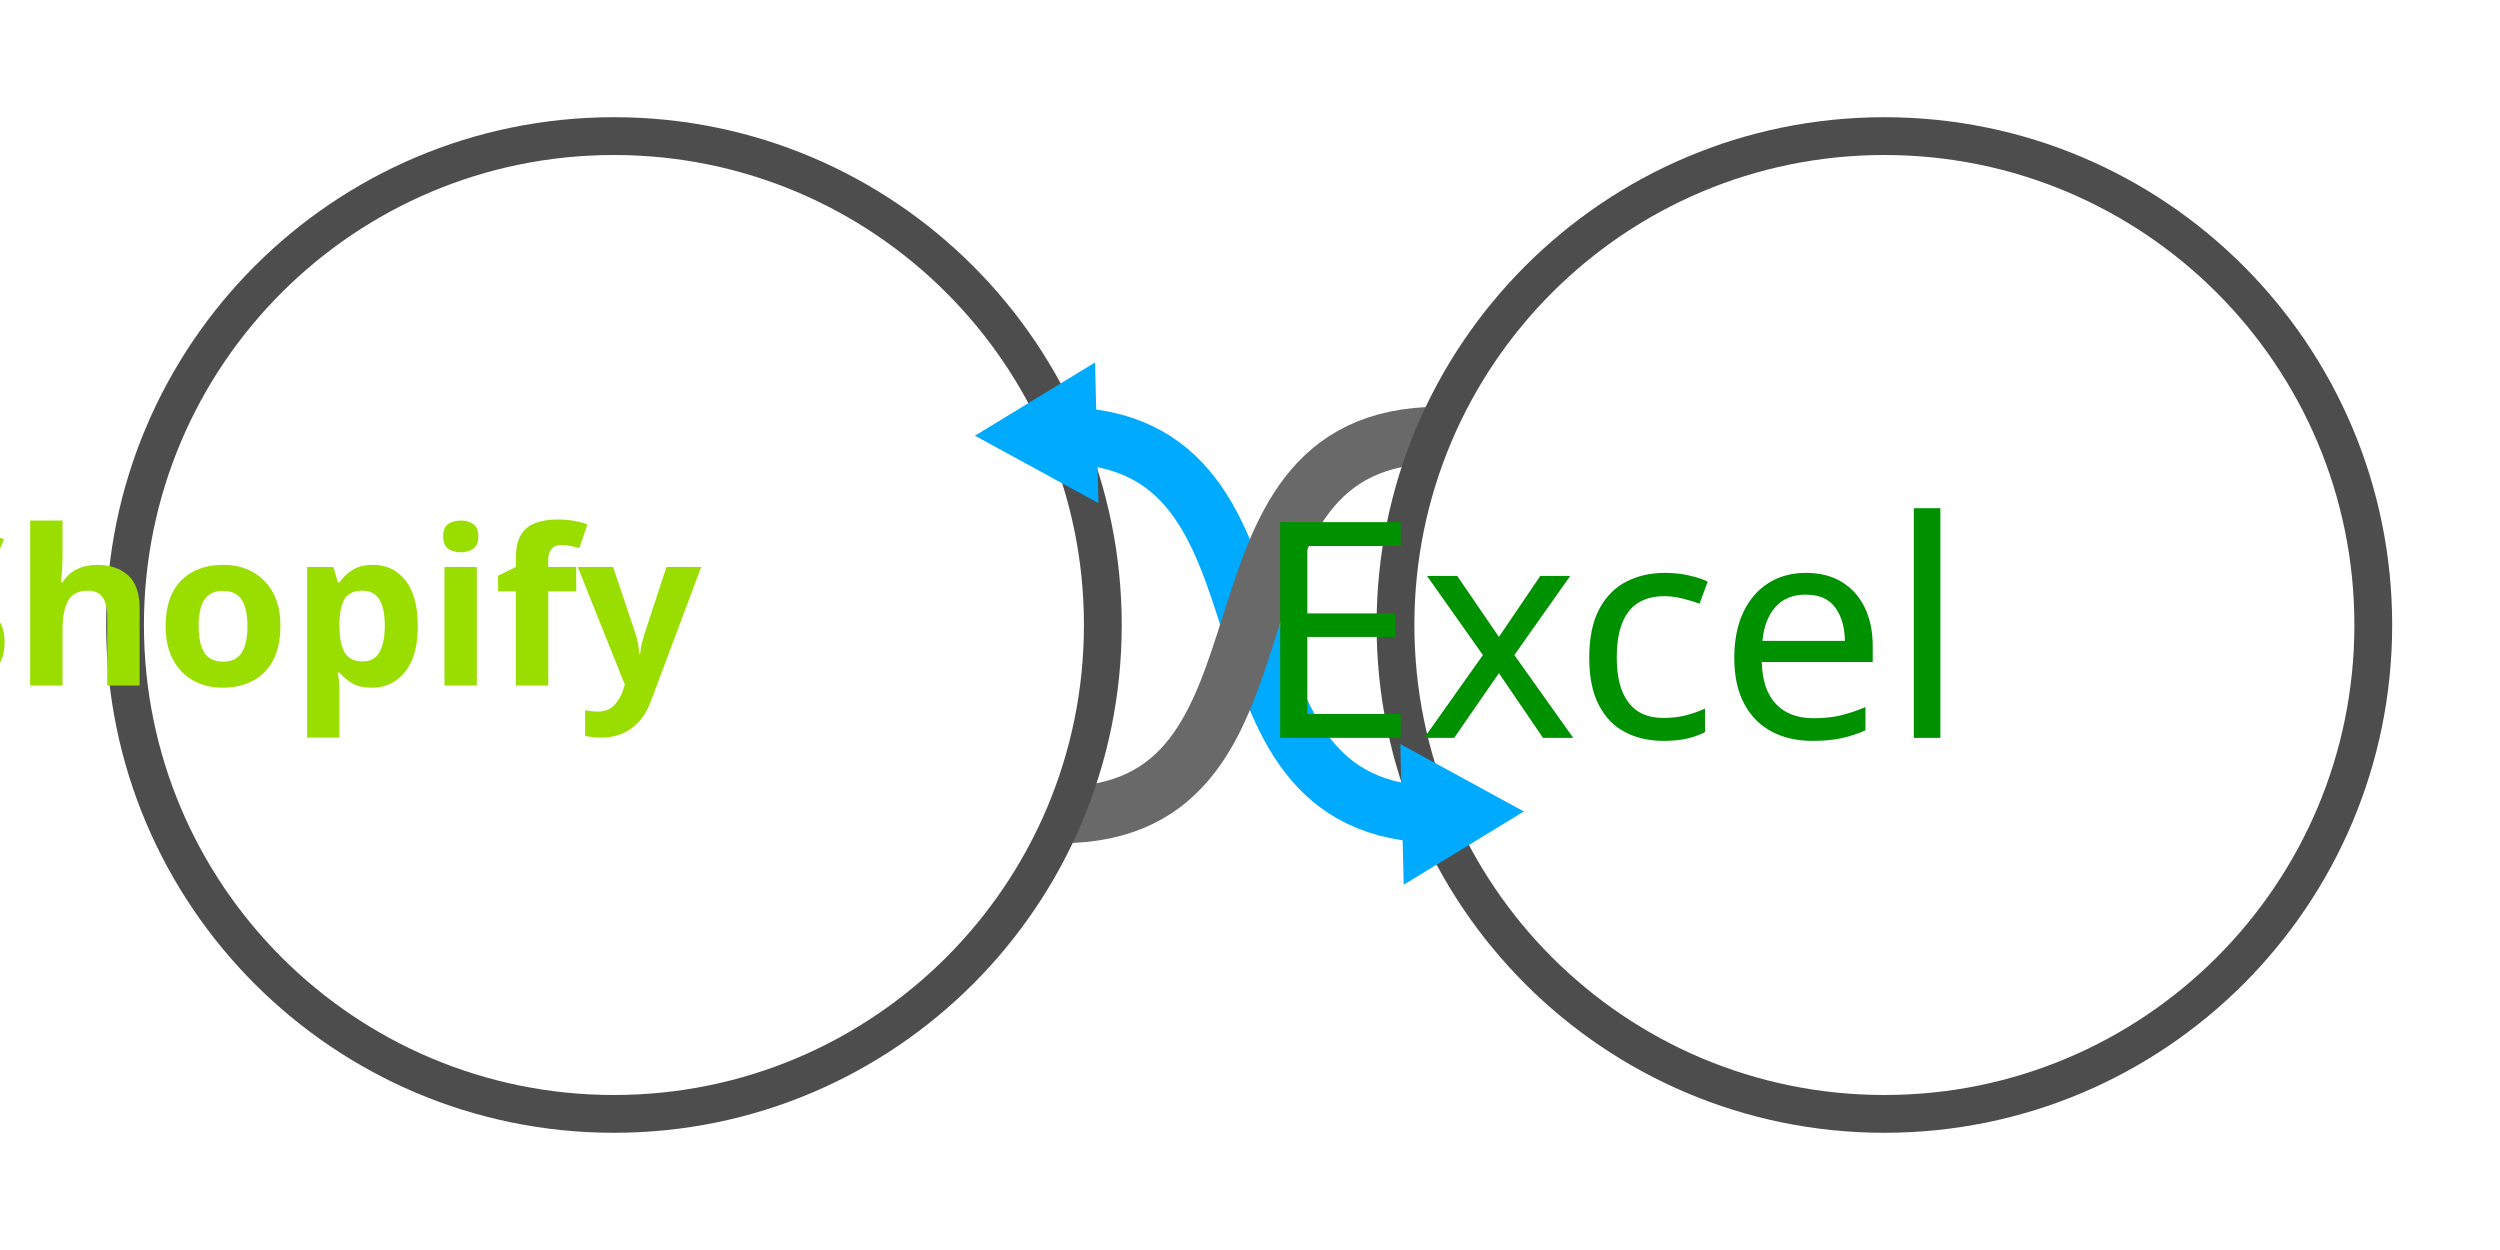
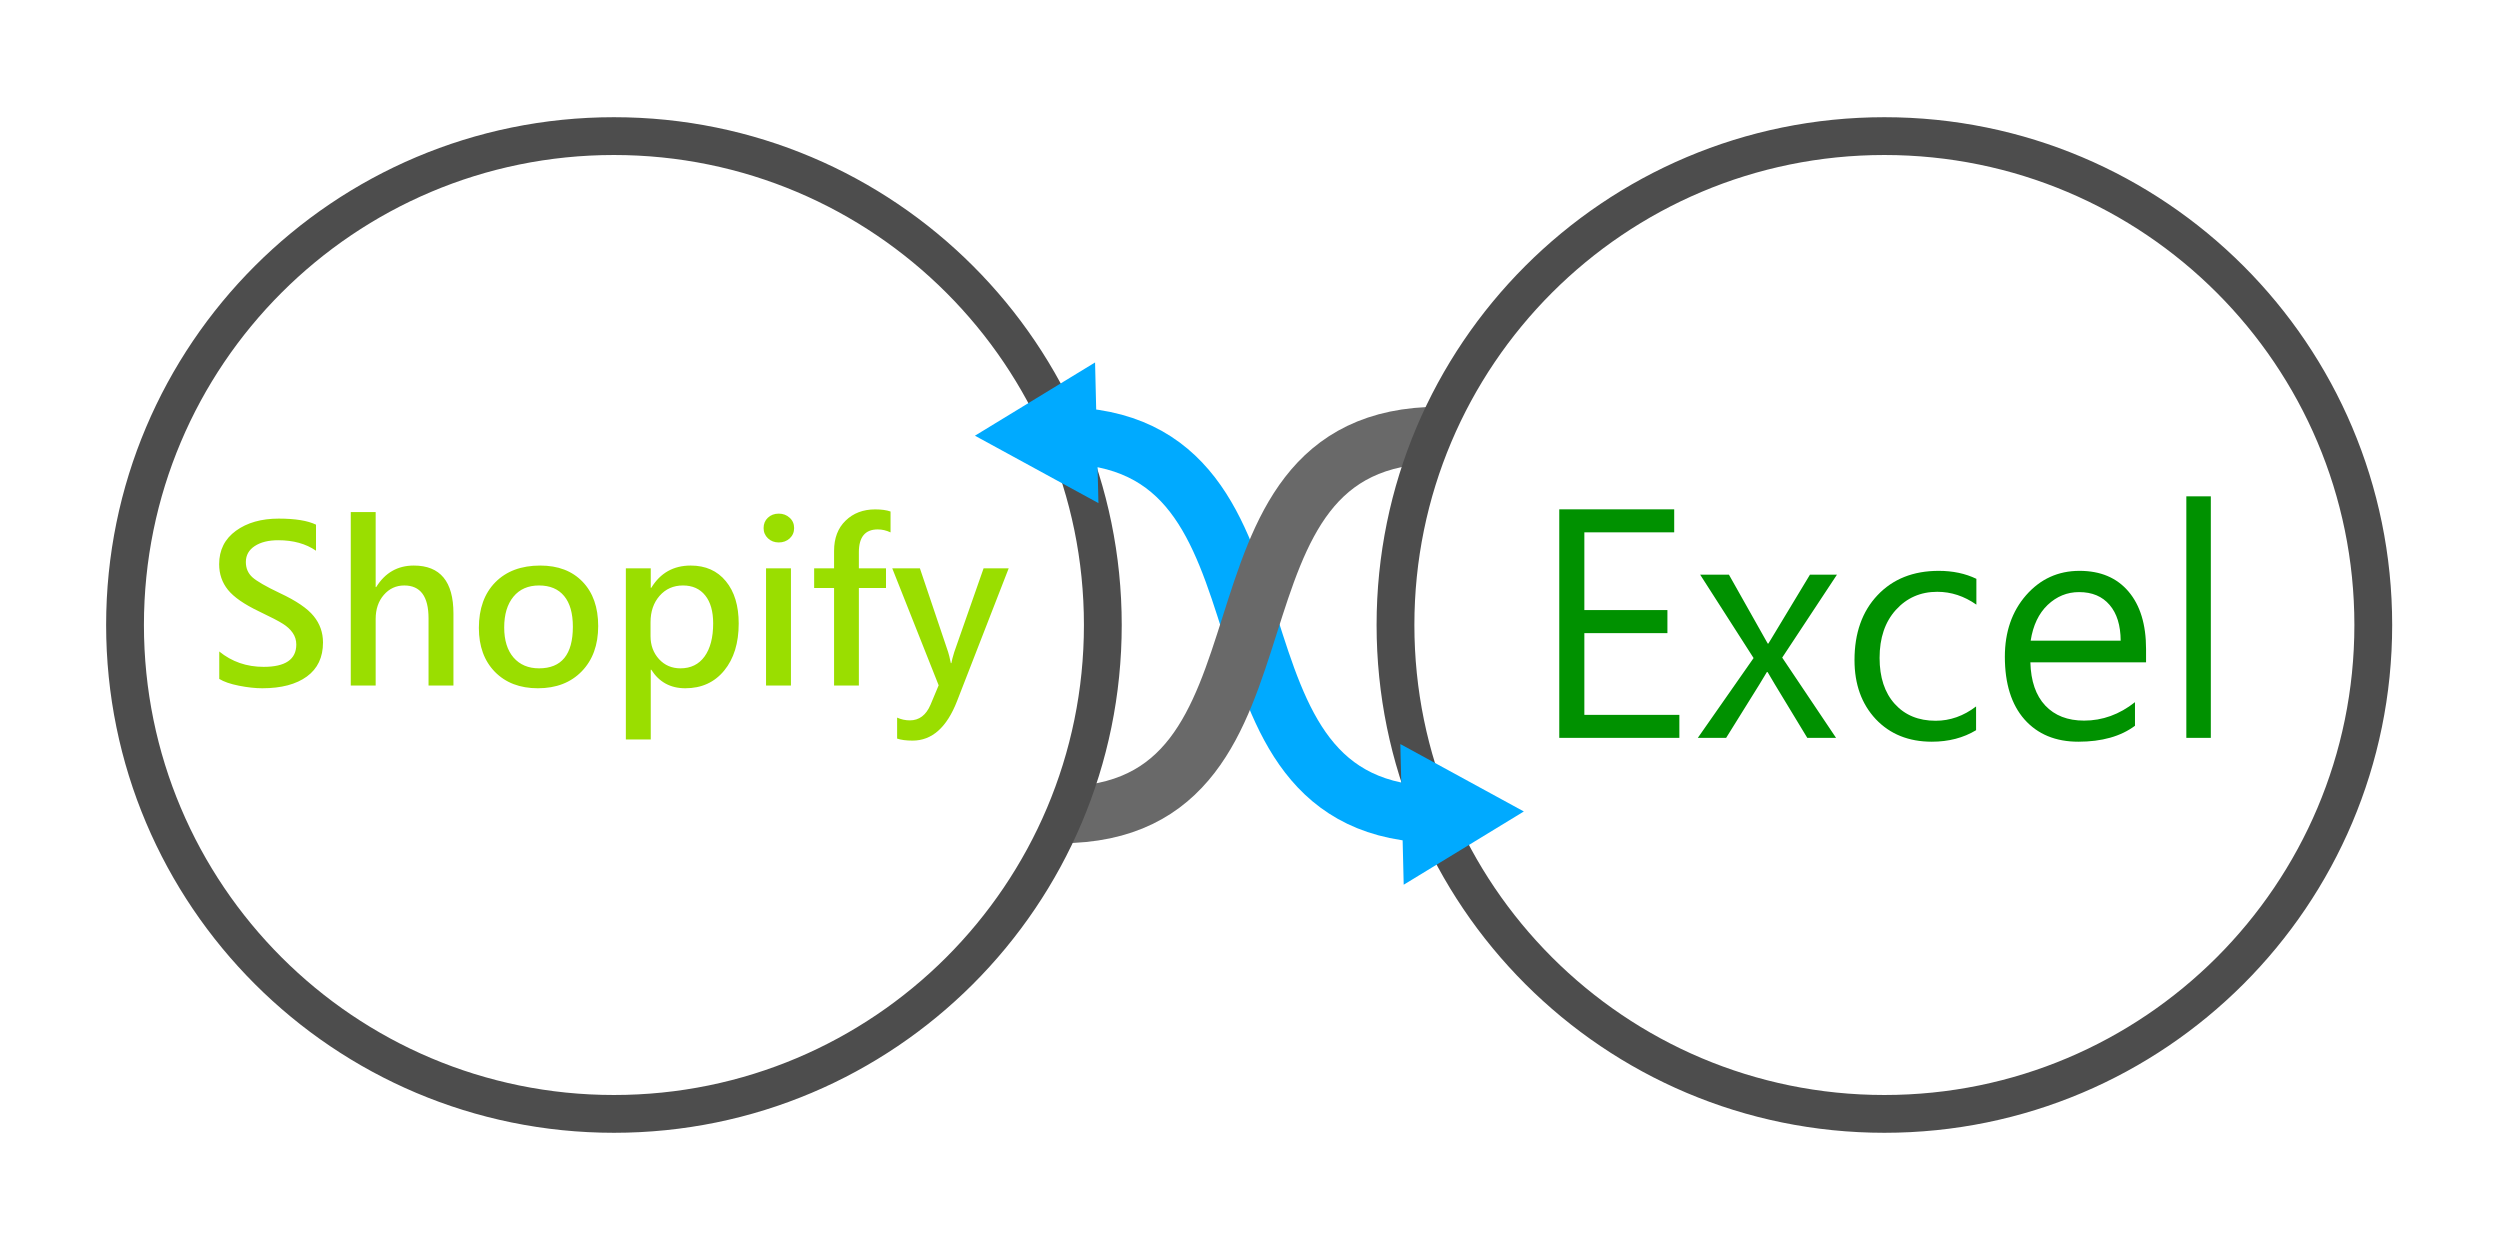
<svg xmlns="http://www.w3.org/2000/svg" version="1.1" id="svg1" width="1000" height="500" viewBox="0 0 1000 500">
  <defs id="defs1">
    <clipPath id="CLIPPATH_56">
      <path id="pO20KKJNwU1CrE_FoZeM0" d="M -256,-256 H 256 V 256 H -256 Z" stroke-linecap="round" />
    </clipPath>
  </defs>
  <g id="g1">
    <path id="path3" d="m 318.137,130.637 c 77.636,0 36.09,113.726 113.726,113.726" style="fill:none;stroke:#00aaff;stroke-width:17.008;stroke-linecap:butt;stroke-linejoin:miter;stroke-miterlimit:4;stroke-dasharray:none;stroke-opacity:1" transform="scale(1.333333)" />
    <path id="path4" d="m 318.031,244.469 c 77.637,0 36.09,-113.938 113.938,-113.938" style="fill:none;stroke:#696969;stroke-width:17.008;stroke-linecap:butt;stroke-linejoin:miter;stroke-miterlimit:4;stroke-dasharray:none;stroke-opacity:1" transform="scale(1.333333)" />
    <path id="path5" d="m 330.848,187.5 c 0,81.004 -65.668,146.668 -146.672,146.668 -81,0 -146.668,-65.664 -146.668,-146.668 0,-81.004 65.668,-146.668 146.668,-146.668 81.004,0 146.672,65.664 146.672,146.668 z" style="fill:none;stroke:#4d4d4d;stroke-width:11.339;stroke-linecap:butt;stroke-linejoin:miter;stroke-miterlimit:4;stroke-dasharray:none;stroke-opacity:1" transform="scale(1.333333)" />
    <path id="path6" d="m 711.984,187.5 c 0,81.004 -65.664,146.668 -146.668,146.668 -81.004,0 -146.671,-65.664 -146.671,-146.668 0,-81.004 65.667,-146.668 146.671,-146.668 81.004,0 146.668,65.664 146.668,146.668 z" style="fill:none;stroke:#4d4d4d;stroke-width:11.339;stroke-linecap:butt;stroke-linejoin:miter;stroke-miterlimit:4;stroke-dasharray:none;stroke-opacity:1" transform="scale(1.333333)" />
    <path id="path15" d="m 457.152,243.441 -36.043,21.977 -1.007,-42.199 z" style="fill:#00aaff;fill-opacity:1;fill-rule:evenodd;stroke:none" transform="scale(1.333333)" />
    <path id="path16" d="m 292.48,130.711 36.04,-21.977 1.011,42.2 z" style="fill:#00aaff;fill-opacity:1;fill-rule:evenodd;stroke:none" transform="scale(1.333333)" />
    <g id="g17" transform="translate(4.493883,22.63757)">
      <g id="g24" transform="translate(-2.696625,3.030579)">
-         <text xml:space="preserve" style="font-style:normal;font-variant:normal;font-weight:normal;font-stretch:normal;font-size:86.807px;font-family:'Segoe MDL2 Assets';-inkscape-font-specification:'Segoe MDL2 Assets';text-align:center;text-anchor:middle;fill:#9ade00;fill-opacity:1;fill-rule:evenodd;stroke:#4d4d4d;stroke-width:0" x="241.315" y="248.534" id="text16-5">
-           <tspan id="tspan16-6" x="241.315" y="248.534" style="font-style:normal;font-variant:normal;font-weight:bold;font-stretch:normal;font-size:86.807px;font-family:'Microsoft JhengHei UI';-inkscape-font-specification:'Microsoft JhengHei UI Bold';fill:#9ade00;fill-opacity:1;stroke-width:0">Shopify</tspan>
-           <tspan x="241.315" y="366.58" id="tspan17-8" style="font-size:86.807px;fill:#9ade00;fill-opacity:1;stroke-width:0" />
-         </text>
+         <path id="text2" style="font-style:normal;font-variant:normal;font-weight:normal;font-stretch:normal;font-size:86.807px;font-family:'Segoe MDL2 Assets';-inkscape-font-specification:'Segoe MDL2 Assets';text-align:center;text-anchor:middle;fill:#9ade00;fill-opacity:1;fill-rule:evenodd;stroke:#4d4d4d;stroke-width:0" d="M 348.277 178.088 C 343.473 178.088 339.531 179.587 336.451 182.582 C 333.371 185.549 331.832 189.588 331.832 194.703 L 331.832 201.656 L 323.863 201.656 L 323.863 209.539 L 331.832 209.539 L 331.832 248.535 L 341.75 248.535 L 341.75 209.539 L 352.601 209.539 L 352.601 201.656 L 341.75 201.656 L 341.75 195.213 C 341.75 189.137 344.265 186.099 349.295 186.099 C 351.046 186.099 352.756 186.496 354.423 187.287 L 354.423 178.935 C 352.813 178.37 350.764 178.088 348.277 178.088 z M 138.507 179.148 L 138.507 248.535 L 148.468 248.535 L 148.468 221.916 C 148.468 218.016 149.556 214.81 151.732 212.295 C 153.908 209.78 156.634 208.521 159.912 208.521 C 166.383 208.521 169.619 212.902 169.619 221.662 L 169.619 248.535 L 179.58 248.535 L 179.58 219.713 C 179.58 206.94 174.294 200.553 163.726 200.553 C 157.255 200.553 152.24 203.422 148.679 209.158 L 148.468 209.158 L 148.468 179.148 L 138.507 179.148 z M 309.705 179.783 C 307.953 179.783 306.498 180.335 305.339 181.437 C 304.209 182.511 303.644 183.881 303.644 185.549 C 303.644 187.188 304.224 188.558 305.382 189.66 C 306.541 190.762 307.981 191.312 309.705 191.312 C 311.428 191.312 312.885 190.777 314.072 189.703 C 315.259 188.601 315.851 187.216 315.851 185.549 C 315.851 183.881 315.259 182.511 314.072 181.437 C 312.885 180.335 311.428 179.783 309.705 179.783 z M 109.685 181.775 C 102.734 181.775 97.025 183.401 92.56 186.65 C 88.095 189.9 85.863 194.35 85.863 200.002 C 85.863 203.93 87.035 207.349 89.38 210.26 C 91.726 213.17 95.852 216.037 101.757 218.863 C 106.561 221.152 109.77 222.82 111.38 223.865 C 113.019 224.882 114.318 226.084 115.279 227.469 C 116.24 228.853 116.72 230.407 116.72 232.131 C 116.72 238.093 112.369 241.074 103.666 241.074 C 96.856 241.074 90.936 239.025 85.906 234.928 L 85.906 245.906 C 87.743 247.036 90.37 247.941 93.789 248.619 C 97.208 249.297 100.317 249.637 103.115 249.637 C 110.716 249.637 116.663 248.068 120.959 244.931 C 125.254 241.795 127.402 237.26 127.402 231.326 C 127.402 227.342 126.158 223.823 123.671 220.771 C 121.185 217.691 116.677 214.626 110.15 211.574 C 104.555 208.918 100.882 206.797 99.13 205.215 C 97.407 203.632 96.545 201.613 96.545 199.154 C 96.545 196.441 97.731 194.308 100.105 192.754 C 102.479 191.2 105.601 190.424 109.472 190.424 C 115.519 190.424 120.564 191.821 124.605 194.619 L 124.605 184.191 C 121.242 182.581 116.269 181.775 109.685 181.775 z M 214.295 200.553 C 206.722 200.553 200.73 202.785 196.322 207.25 C 191.942 211.715 189.752 217.805 189.752 225.519 C 189.752 232.838 191.885 238.686 196.152 243.066 C 200.447 247.446 206.184 249.637 213.361 249.637 C 220.68 249.637 226.53 247.376 230.91 242.855 C 235.29 238.334 237.478 232.3 237.478 224.756 C 237.478 217.267 235.402 211.362 231.248 207.039 C 227.094 202.715 221.444 200.553 214.295 200.553 z M 274.482 200.553 C 267.587 200.553 262.331 203.521 258.714 209.455 L 258.504 209.455 L 258.504 201.656 L 248.543 201.656 L 248.543 270.109 L 258.504 270.109 L 258.504 242.219 L 258.714 242.219 C 261.851 247.164 266.386 249.637 272.32 249.637 C 278.819 249.637 284.005 247.277 287.877 242.558 C 291.748 237.839 293.683 231.565 293.683 223.738 C 293.683 216.617 291.973 210.98 288.554 206.826 C 285.135 202.644 280.444 200.553 274.482 200.553 z M 304.619 201.656 L 304.619 248.535 L 314.58 248.535 L 314.58 201.656 L 304.619 201.656 z M 355.101 201.656 L 373.666 248.449 L 370.402 256.248 C 368.622 260.402 365.866 262.48 362.136 262.48 C 360.384 262.48 358.689 262.111 357.05 261.377 L 357.05 269.769 C 358.633 270.306 360.697 270.576 363.24 270.576 C 371.011 270.576 376.943 265.291 381.041 254.722 L 401.683 201.656 L 391.638 201.656 L 379.898 235.183 C 379.276 237.218 378.895 238.687 378.754 239.592 L 378.541 239.592 C 378.06 237.303 377.693 235.804 377.439 235.097 L 366.164 201.656 L 355.101 201.656 z M 213.828 208.521 C 218.208 208.521 221.556 209.934 223.873 212.76 C 226.19 215.557 227.349 219.641 227.349 225.01 C 227.349 236.115 222.842 241.668 213.828 241.668 C 209.533 241.668 206.128 240.226 203.613 237.344 C 201.126 234.461 199.882 230.449 199.882 225.306 C 199.882 220.107 201.112 216.011 203.57 213.015 C 206.028 210.02 209.448 208.521 213.828 208.521 z M 271.388 208.521 C 275.203 208.521 278.169 209.849 280.289 212.506 C 282.408 215.134 283.468 218.863 283.468 223.695 C 283.468 229.318 282.324 233.727 280.035 236.92 C 277.746 240.085 274.525 241.668 270.371 241.668 C 266.923 241.668 264.069 240.439 261.808 237.98 C 259.548 235.494 258.418 232.428 258.418 228.783 L 258.418 223.187 C 258.418 218.949 259.619 215.445 262.021 212.676 C 264.451 209.906 267.574 208.521 271.388 208.521 z " />
      </g>
-       <text xml:space="preserve" style="font-style:normal;font-variant:normal;font-weight:normal;font-stretch:normal;font-size:120.869px;font-family:'Segoe MDL2 Assets';-inkscape-font-specification:'Segoe MDL2 Assets';text-align:center;text-anchor:middle;fill:#009100;fill-opacity:1;fill-rule:evenodd;stroke:#4d4d4d;stroke-width:0" x="748.875" y="272.511" id="text16-5-7">
-         <tspan x="748.875" y="272.511" id="tspan17-8-6" style="font-size:120.869px;fill:#009100;fill-opacity:1;stroke-width:0">Excel</tspan>
-       </text>
+       <path id="text16-5-7" style="font-style:normal;font-variant:normal;font-weight:normal;font-stretch:normal;font-size:120.869px;font-family:'Segoe MDL2 Assets';-inkscape-font-specification:'Segoe MDL2 Assets';text-align:center;text-anchor:middle;fill:#009100;fill-opacity:1;fill-rule:evenodd;stroke:#4d4d4d;stroke-width:0" d="M 870.039 175.9 L 870.039 272.511 L 879.836 272.511 L 879.836 175.9 L 870.039 175.9 z M 619.213 181.093 L 619.213 272.511 L 667.252 272.511 L 667.252 263.304 L 629.246 263.304 L 629.246 230.609 L 662.473 230.609 L 662.473 221.401 L 629.246 221.401 L 629.246 190.3 L 665.188 190.3 L 665.188 181.093 L 619.213 181.093 z M 771.006 205.702 C 760.816 205.702 752.652 208.949 746.514 215.441 C 740.376 221.933 737.307 230.589 737.307 241.409 C 737.307 251.088 740.141 258.958 745.807 265.017 C 751.512 271.037 758.987 274.046 768.233 274.046 C 774.961 274.046 780.862 272.511 785.938 269.443 L 785.938 259.941 C 780.941 263.757 775.552 265.665 769.768 265.665 C 762.922 265.665 757.473 263.422 753.42 258.937 C 749.368 254.451 747.34 248.313 747.34 240.523 C 747.34 232.535 749.504 226.143 753.832 221.343 C 758.2 216.503 763.728 214.083 770.416 214.083 C 775.964 214.083 781.178 215.795 786.057 219.218 L 786.057 208.89 C 781.65 206.765 776.633 205.702 771.006 205.702 z M 827.311 205.702 C 818.773 205.702 811.651 208.949 805.946 215.441 C 800.28 221.933 797.448 230.137 797.448 240.052 C 797.448 250.833 800.064 259.193 805.297 265.134 C 810.569 271.075 817.749 274.046 826.838 274.046 C 836.242 274.046 843.795 271.92 849.5 267.671 L 849.5 258.23 C 843.284 263.148 836.497 265.607 829.139 265.607 C 822.568 265.607 817.395 263.6 813.617 259.587 C 809.84 255.574 807.853 249.809 807.657 242.294 L 853.928 242.294 L 853.928 236.982 C 853.928 227.145 851.587 219.474 846.905 213.966 C 842.222 208.458 835.691 205.702 827.311 205.702 z M 675.574 207.237 L 696.94 240.583 L 674.631 272.511 L 685.961 272.511 L 699.299 251.087 C 701.266 247.861 702.25 246.228 702.25 246.189 L 702.545 246.189 C 703.568 247.959 704.533 249.592 705.438 251.087 L 718.422 272.511 L 729.93 272.511 L 708.389 240.405 L 730.283 207.237 L 719.485 207.237 L 704.139 232.675 C 703.706 233.422 703.273 234.129 702.84 234.798 L 702.606 234.798 L 687.082 207.237 L 675.574 207.237 z M 827.133 214.202 C 832.366 214.202 836.438 215.912 839.35 219.335 C 842.261 222.719 843.736 227.48 843.776 233.618 L 807.776 233.618 C 808.72 227.52 810.982 222.758 814.563 219.335 C 818.183 215.912 822.372 214.202 827.133 214.202 z " />
    </g>
  </g>
</svg>
